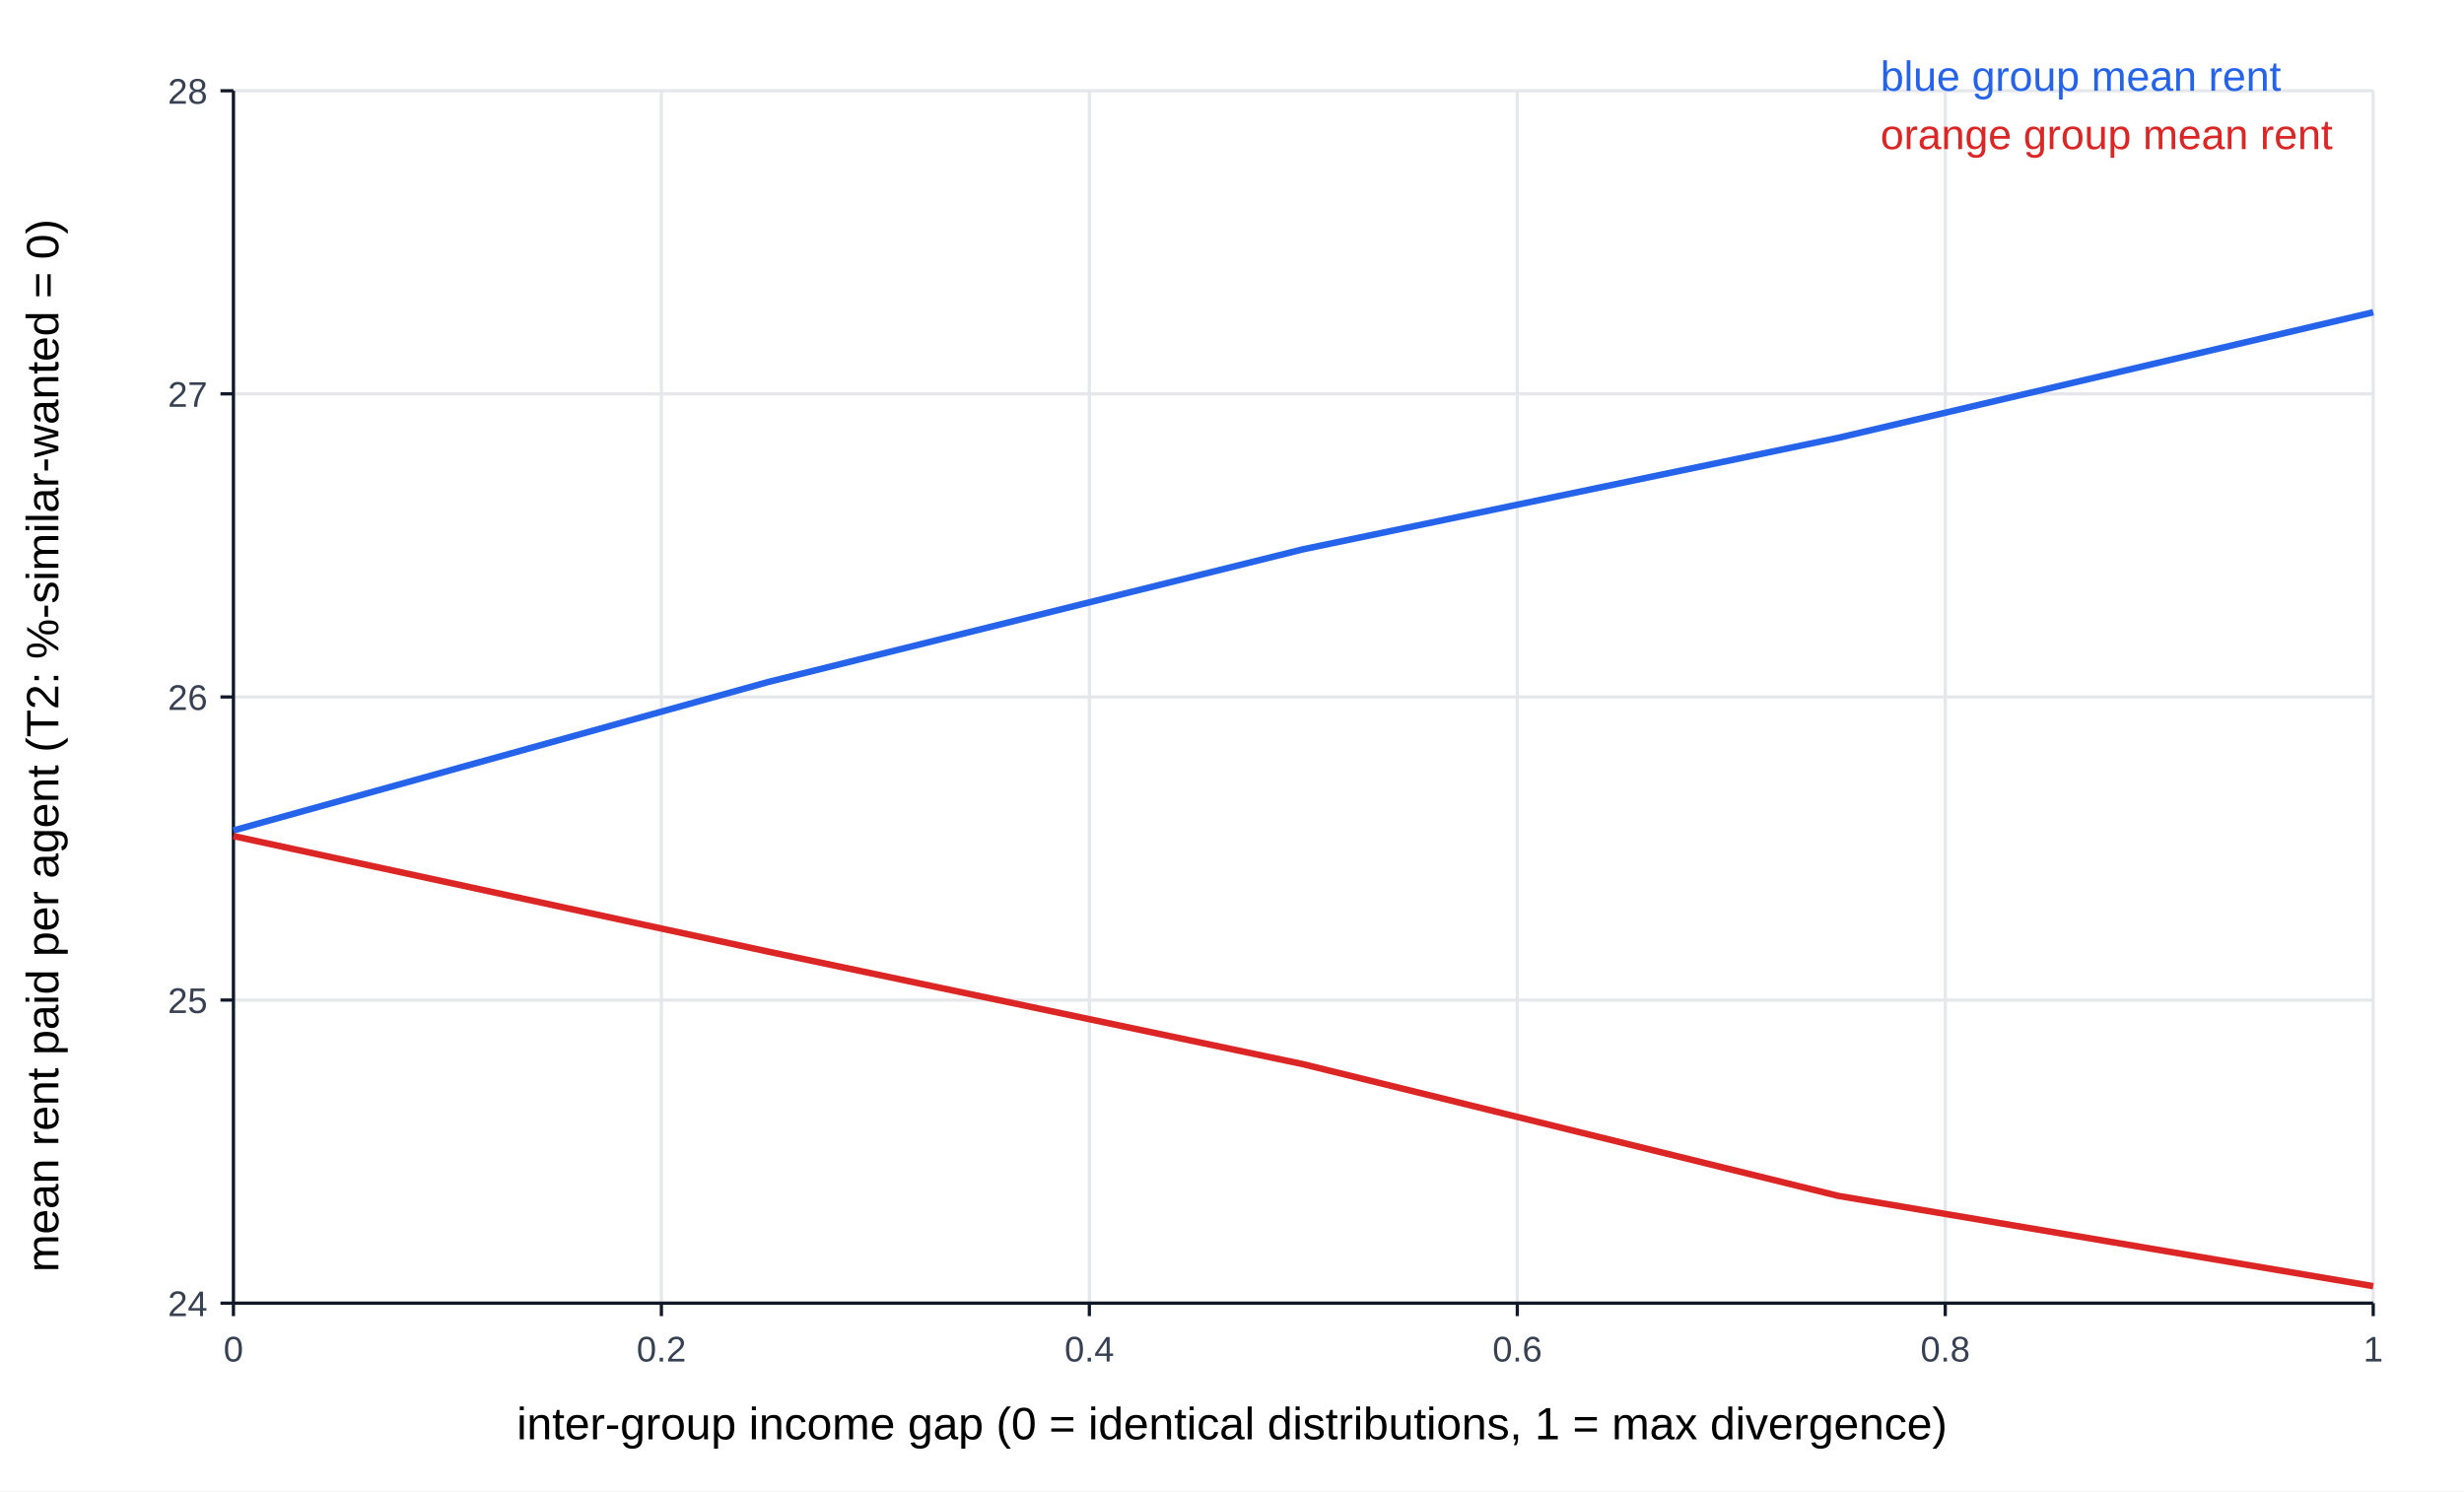
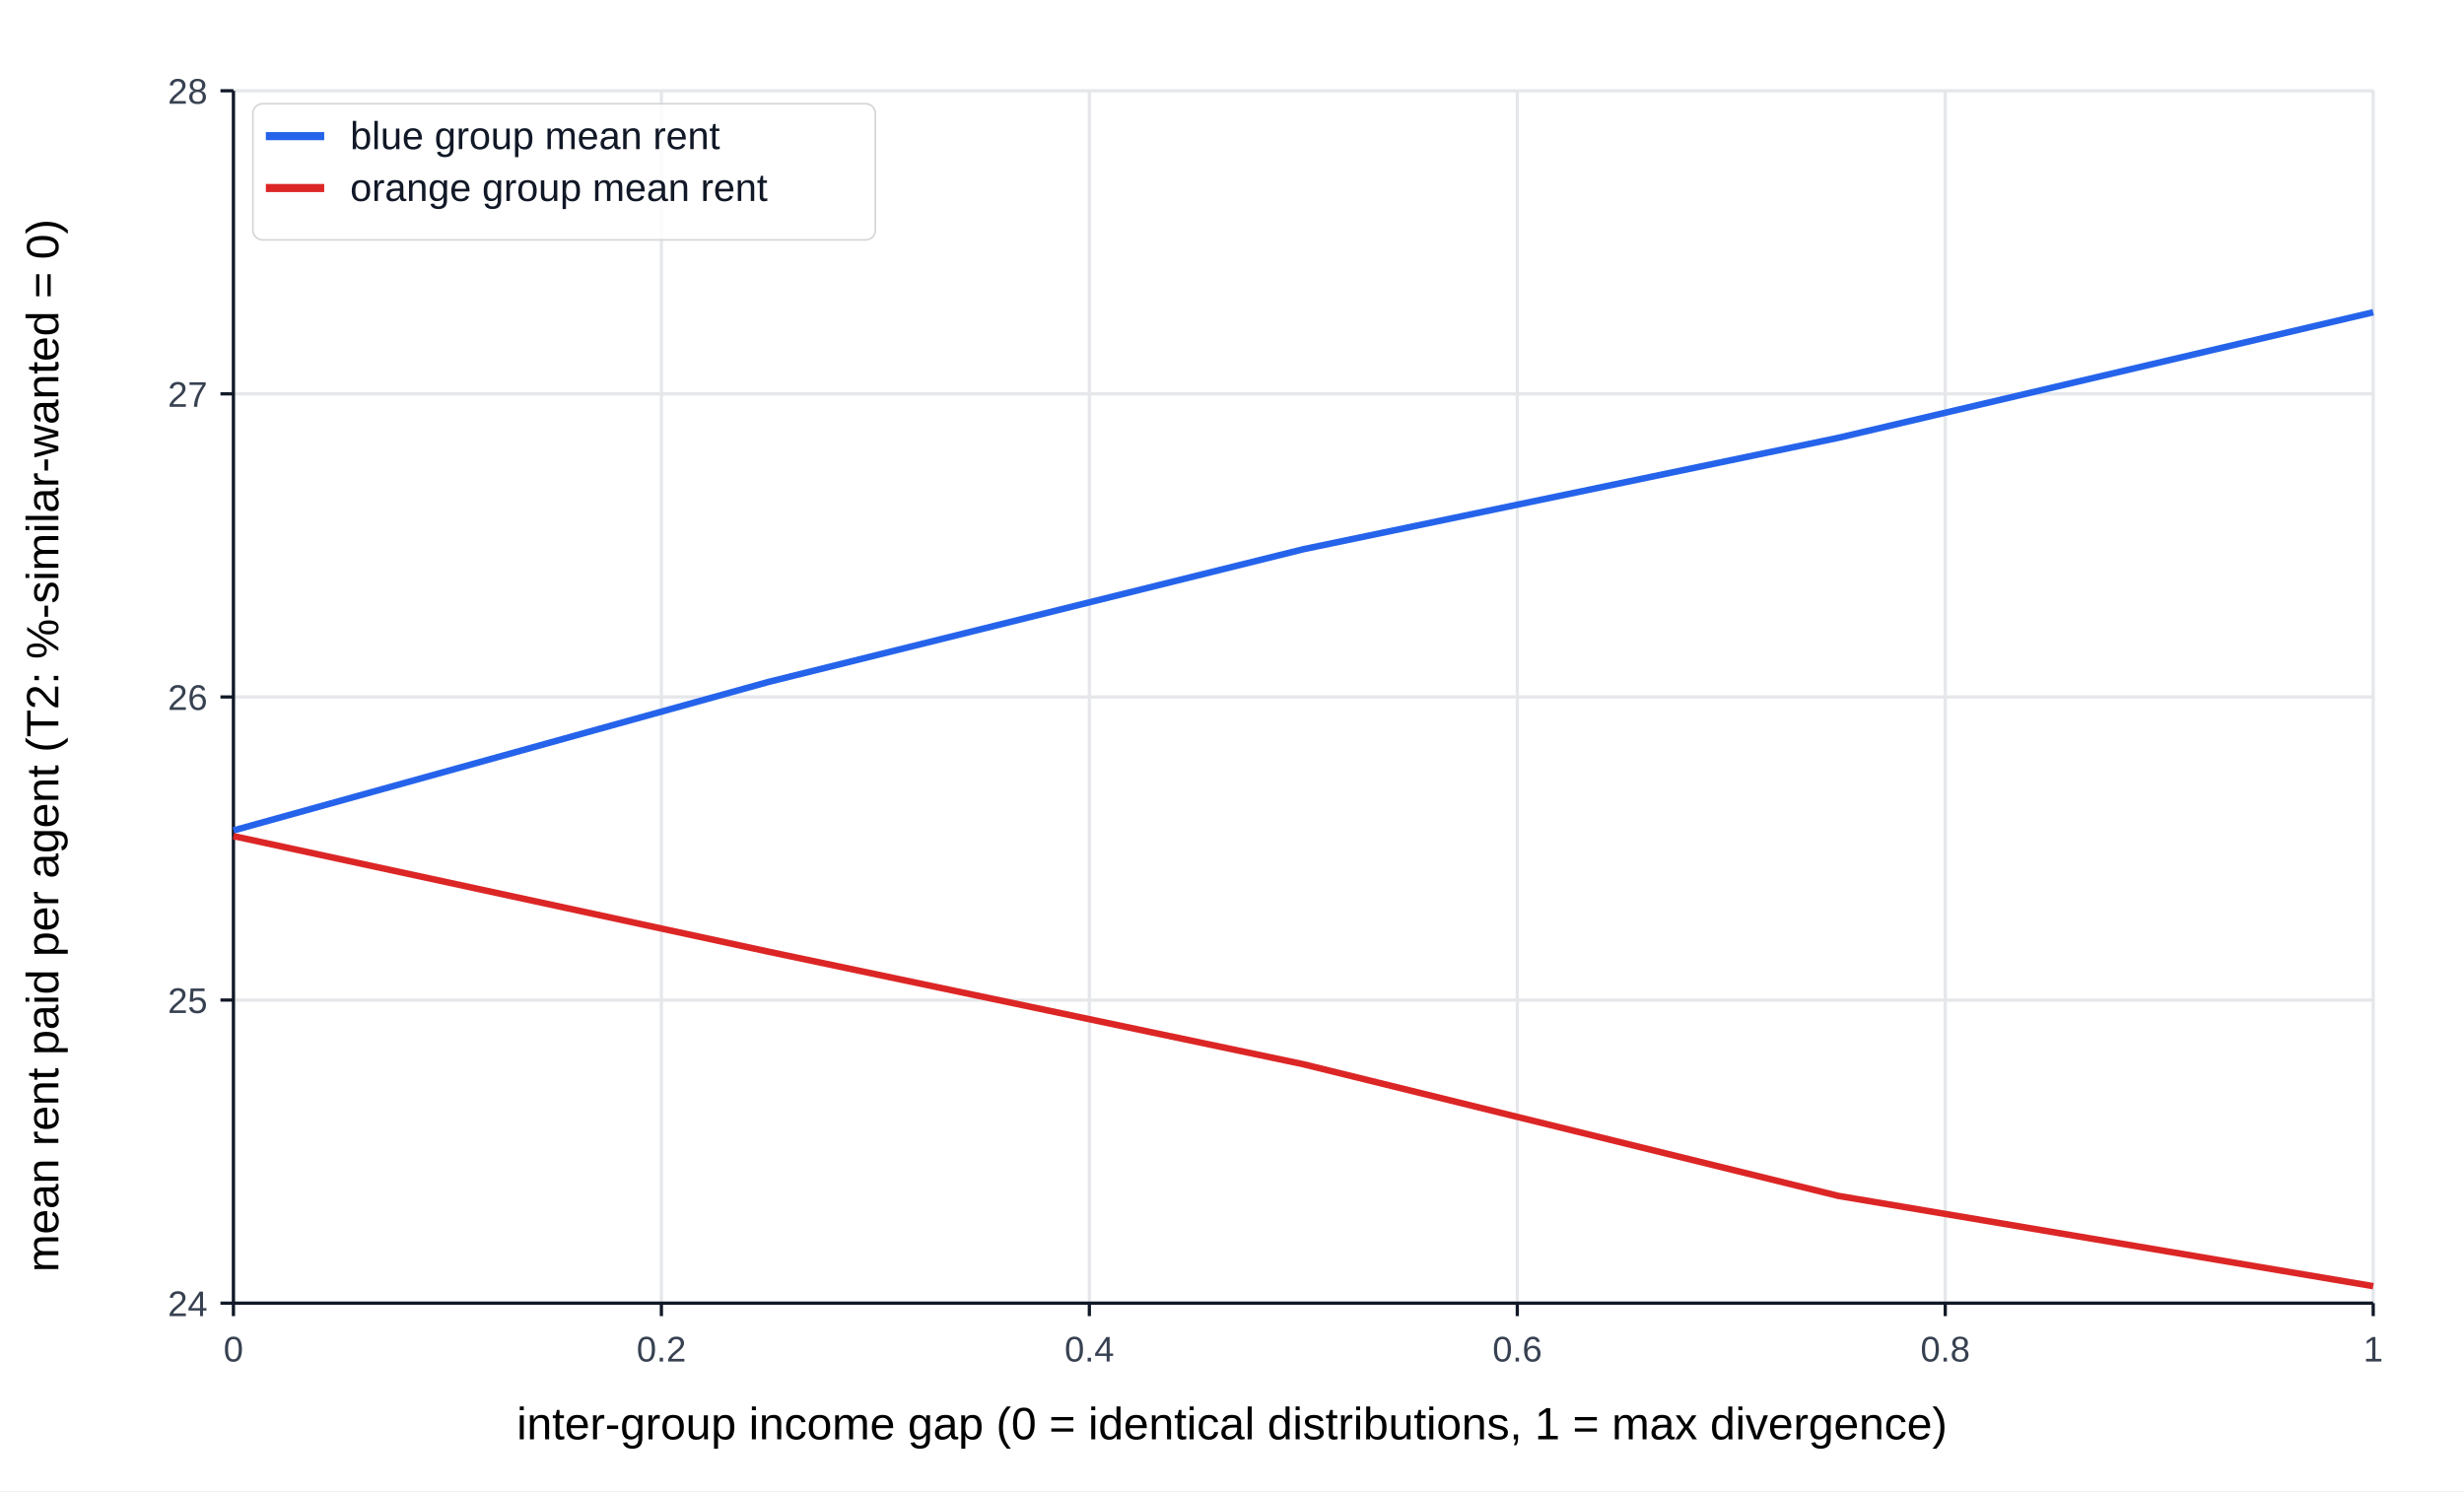
<svg xmlns="http://www.w3.org/2000/svg" width="760" height="460">
  <rect width="100%" height="100%" fill="white" />
  <line x1="72.00" y1="28" x2="72.00" y2="402" stroke="#e5e7eb" stroke-width="1" />
  <line x1="204.00" y1="28" x2="204.00" y2="402" stroke="#e5e7eb" stroke-width="1" />
  <line x1="336.00" y1="28" x2="336.00" y2="402" stroke="#e5e7eb" stroke-width="1" />
  <line x1="468.00" y1="28" x2="468.00" y2="402" stroke="#e5e7eb" stroke-width="1" />
  <line x1="600.00" y1="28" x2="600.00" y2="402" stroke="#e5e7eb" stroke-width="1" />
  <line x1="732.00" y1="28" x2="732.00" y2="402" stroke="#e5e7eb" stroke-width="1" />
  <line x1="72" y1="402.00" x2="732" y2="402.00" stroke="#e5e7eb" stroke-width="1" />
  <line x1="72" y1="308.50" x2="732" y2="308.50" stroke="#e5e7eb" stroke-width="1" />
  <line x1="72" y1="215.00" x2="732" y2="215.00" stroke="#e5e7eb" stroke-width="1" />
  <line x1="72" y1="121.50" x2="732" y2="121.50" stroke="#e5e7eb" stroke-width="1" />
  <line x1="72" y1="28.00" x2="732" y2="28.00" stroke="#e5e7eb" stroke-width="1" />
  <line x1="72" y1="402" x2="732" y2="402" stroke="#111827" />
  <line x1="72" y1="28" x2="72" y2="402" stroke="#111827" />
  <line x1="72.00" y1="402" x2="72.00" y2="406" stroke="#111827" stroke-width="1" />
  <text x="72.00" y="420" text-anchor="middle" font-family="Arial" font-size="11" fill="#374151">0</text>
  <line x1="204.00" y1="402" x2="204.00" y2="406" stroke="#111827" stroke-width="1" />
  <text x="204.00" y="420" text-anchor="middle" font-family="Arial" font-size="11" fill="#374151">0.2</text>
  <line x1="336.00" y1="402" x2="336.00" y2="406" stroke="#111827" stroke-width="1" />
  <text x="336.00" y="420" text-anchor="middle" font-family="Arial" font-size="11" fill="#374151">0.4</text>
  <line x1="468.00" y1="402" x2="468.00" y2="406" stroke="#111827" stroke-width="1" />
  <text x="468.00" y="420" text-anchor="middle" font-family="Arial" font-size="11" fill="#374151">0.6</text>
  <line x1="600.00" y1="402" x2="600.00" y2="406" stroke="#111827" stroke-width="1" />
  <text x="600.00" y="420" text-anchor="middle" font-family="Arial" font-size="11" fill="#374151">0.8</text>
  <line x1="732.00" y1="402" x2="732.00" y2="406" stroke="#111827" stroke-width="1" />
  <text x="732.00" y="420" text-anchor="middle" font-family="Arial" font-size="11" fill="#374151">1</text>
  <line x1="68" y1="402.00" x2="72" y2="402.00" stroke="#111827" stroke-width="1" />
  <text x="64" y="406.00" text-anchor="end" font-family="Arial" font-size="11" fill="#374151">24</text>
  <line x1="68" y1="308.50" x2="72" y2="308.50" stroke="#111827" stroke-width="1" />
  <text x="64" y="312.50" text-anchor="end" font-family="Arial" font-size="11" fill="#374151">25</text>
  <line x1="68" y1="215.00" x2="72" y2="215.00" stroke="#111827" stroke-width="1" />
  <text x="64" y="219.00" text-anchor="end" font-family="Arial" font-size="11" fill="#374151">26</text>
  <line x1="68" y1="121.50" x2="72" y2="121.50" stroke="#111827" stroke-width="1" />
  <text x="64" y="125.50" text-anchor="end" font-family="Arial" font-size="11" fill="#374151">27</text>
  <line x1="68" y1="28.00" x2="72" y2="28.00" stroke="#111827" stroke-width="1" />
  <text x="64" y="32.00" text-anchor="end" font-family="Arial" font-size="11" fill="#374151">28</text>
  <text x="380.0" y="444" text-anchor="middle" font-family="Arial" font-size="14">inter-group income gap  (0 = identical distributions, 1 = max divergence)</text>
  <text x="18" y="230.0" text-anchor="middle" transform="rotate(-90 18 230.0)" font-family="Arial" font-size="14">mean rent paid per agent  (T2: %-similar-wanted = 0)</text>
  <polyline points="72.00,256.18 237.00,210.37 402.00,169.43 567.00,135.06 732.00,96.33" fill="none" stroke="#2563eb" stroke-width="2" />
-   <text x="580" y="28" font-family="Arial" font-size="13" fill="#2563eb">blue group mean rent</text>
  <polyline points="72.00,257.92 237.00,293.57 402.00,328.30 567.00,368.91 732.00,396.76" fill="none" stroke="#dc2626" stroke-width="2" />
-   <text x="580" y="46" font-family="Arial" font-size="13" fill="#dc2626">orange group mean rent</text>
+   <rect x="78" y="32" width="192" height="42" fill="white" fill-opacity="0.85" stroke="#d4d4d4" stroke-width="0.5" rx="3" />
+   <line x1="82" y1="42" x2="100" y2="42" stroke="#2563eb" stroke-width="2.5" />
+   <text x="108" y="46" font-family="Arial" font-size="12" fill="#111827">blue group mean rent</text>
+   <line x1="82" y1="58" x2="100" y2="58" stroke="#dc2626" stroke-width="2.5" />
+   <text x="108" y="62" font-family="Arial" font-size="12" fill="#111827">orange group mean rent</text>
</svg>
